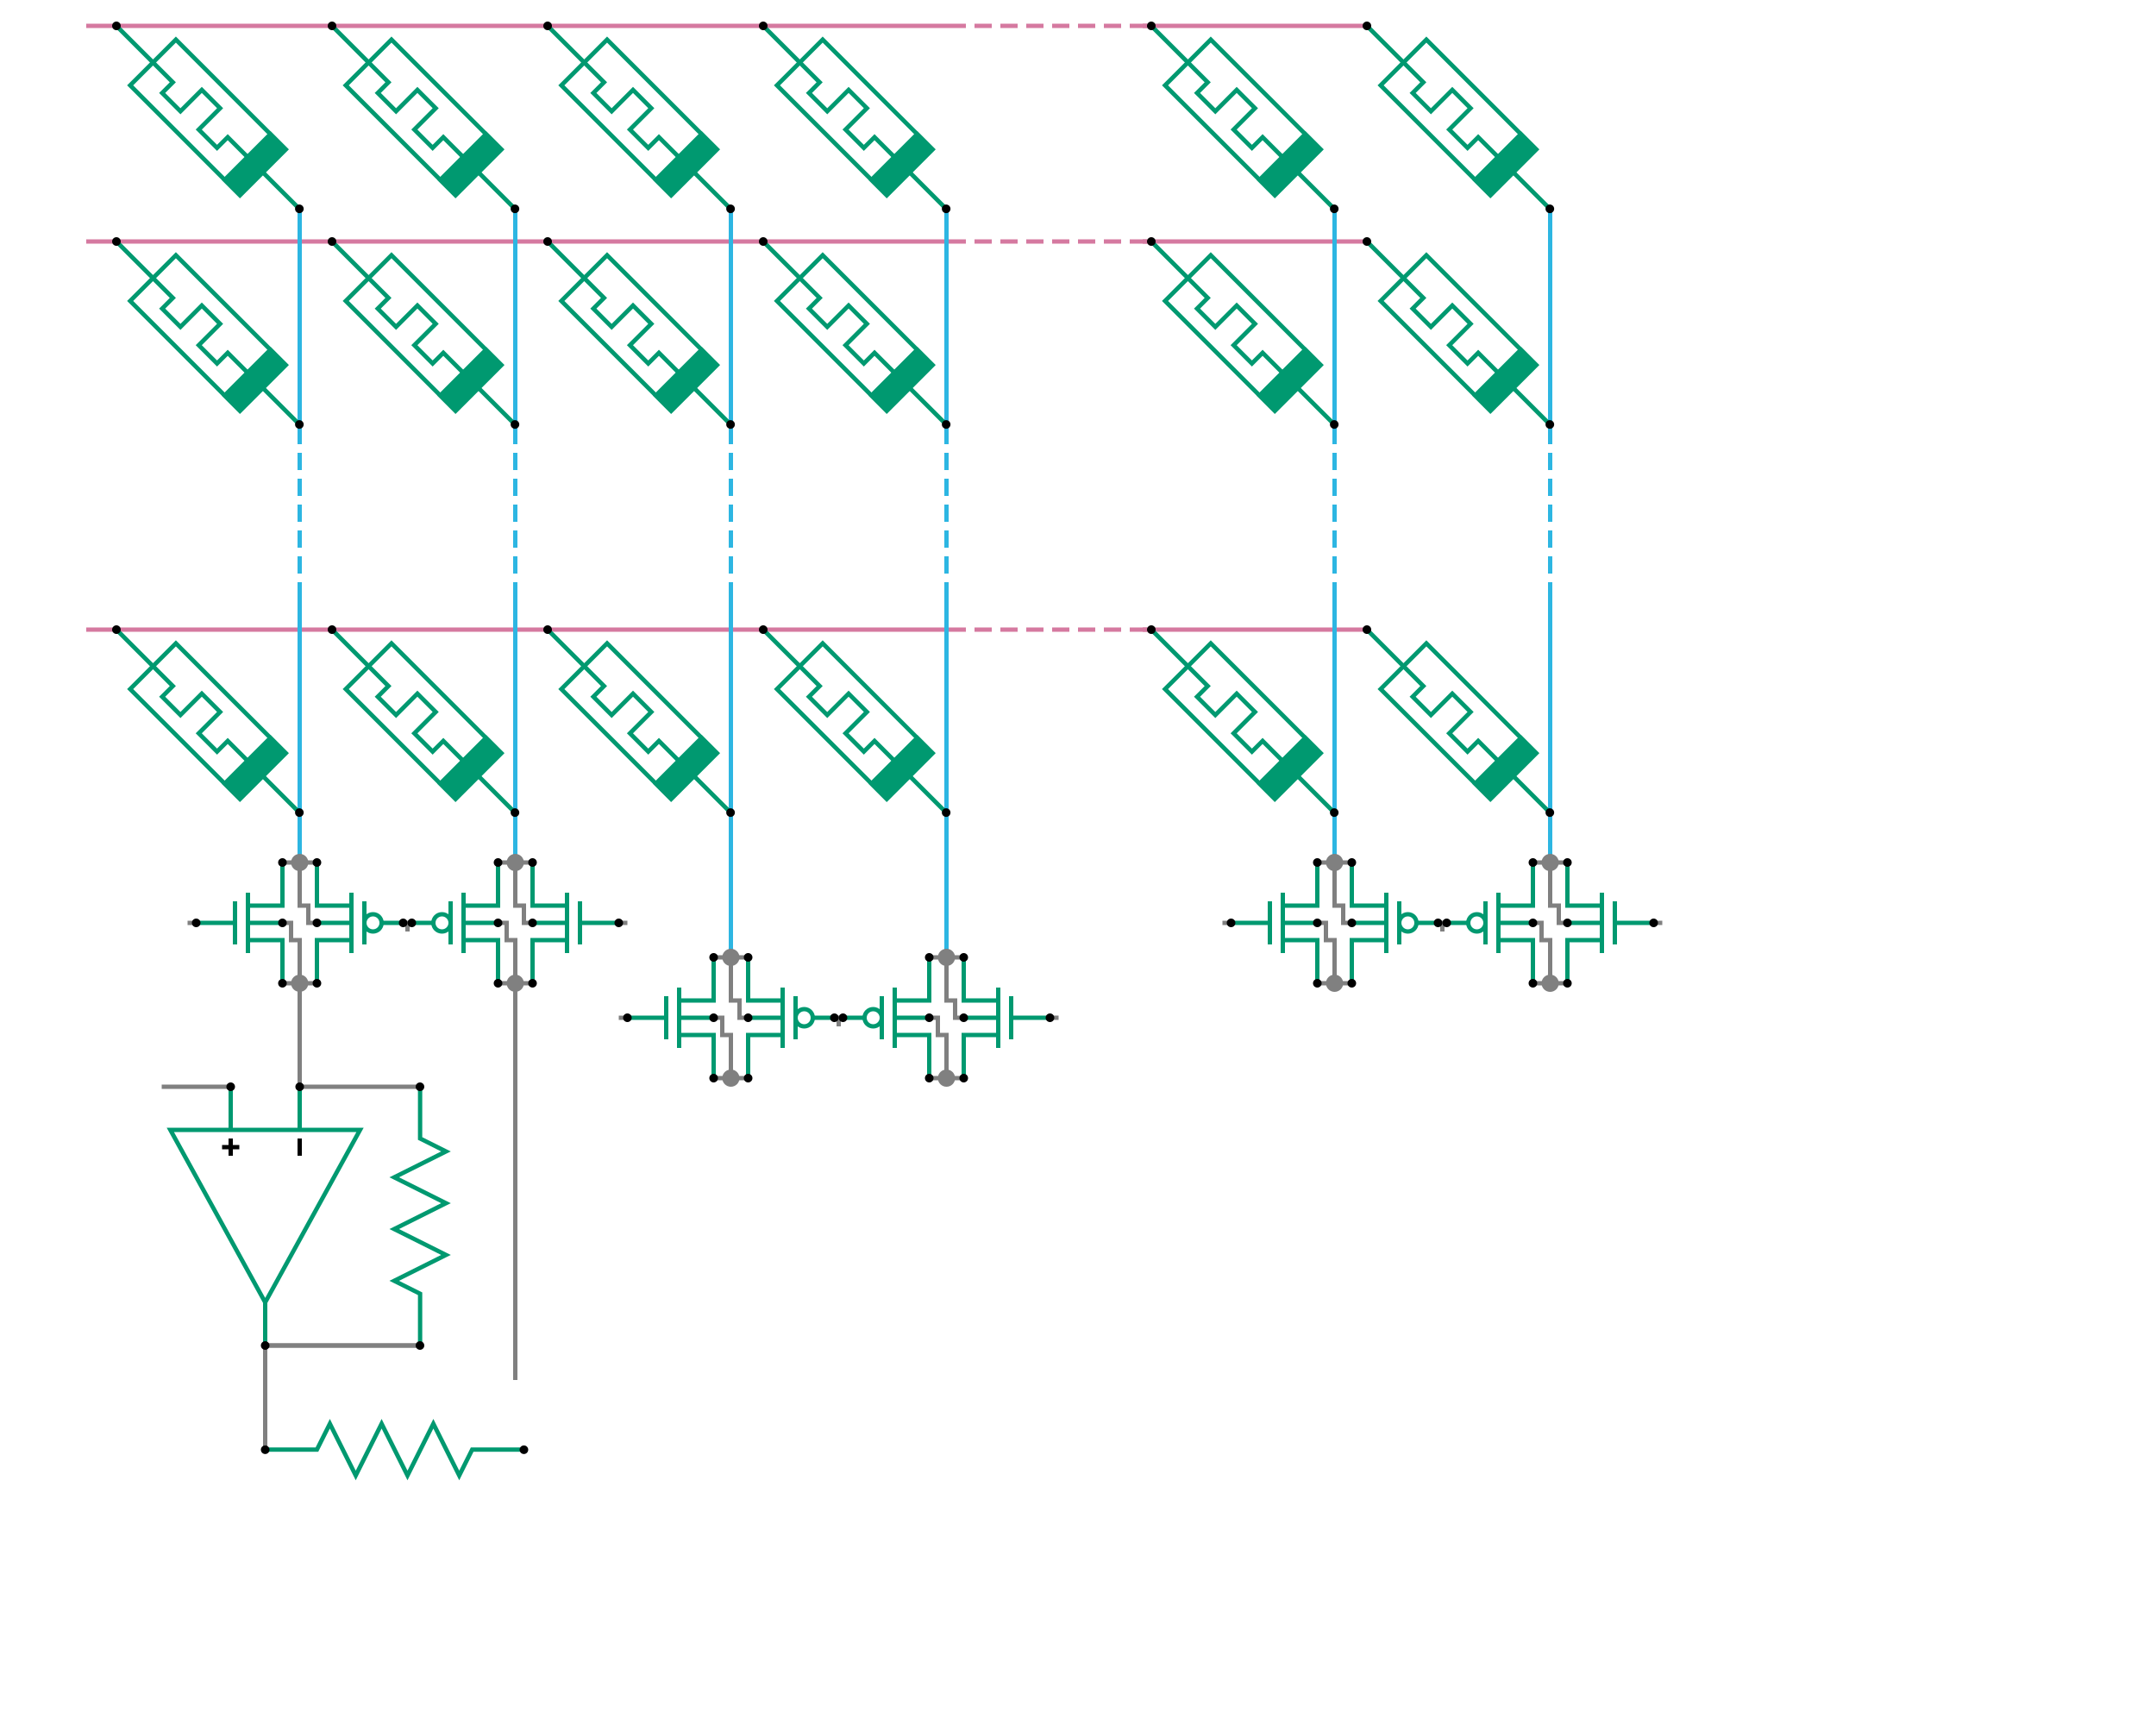
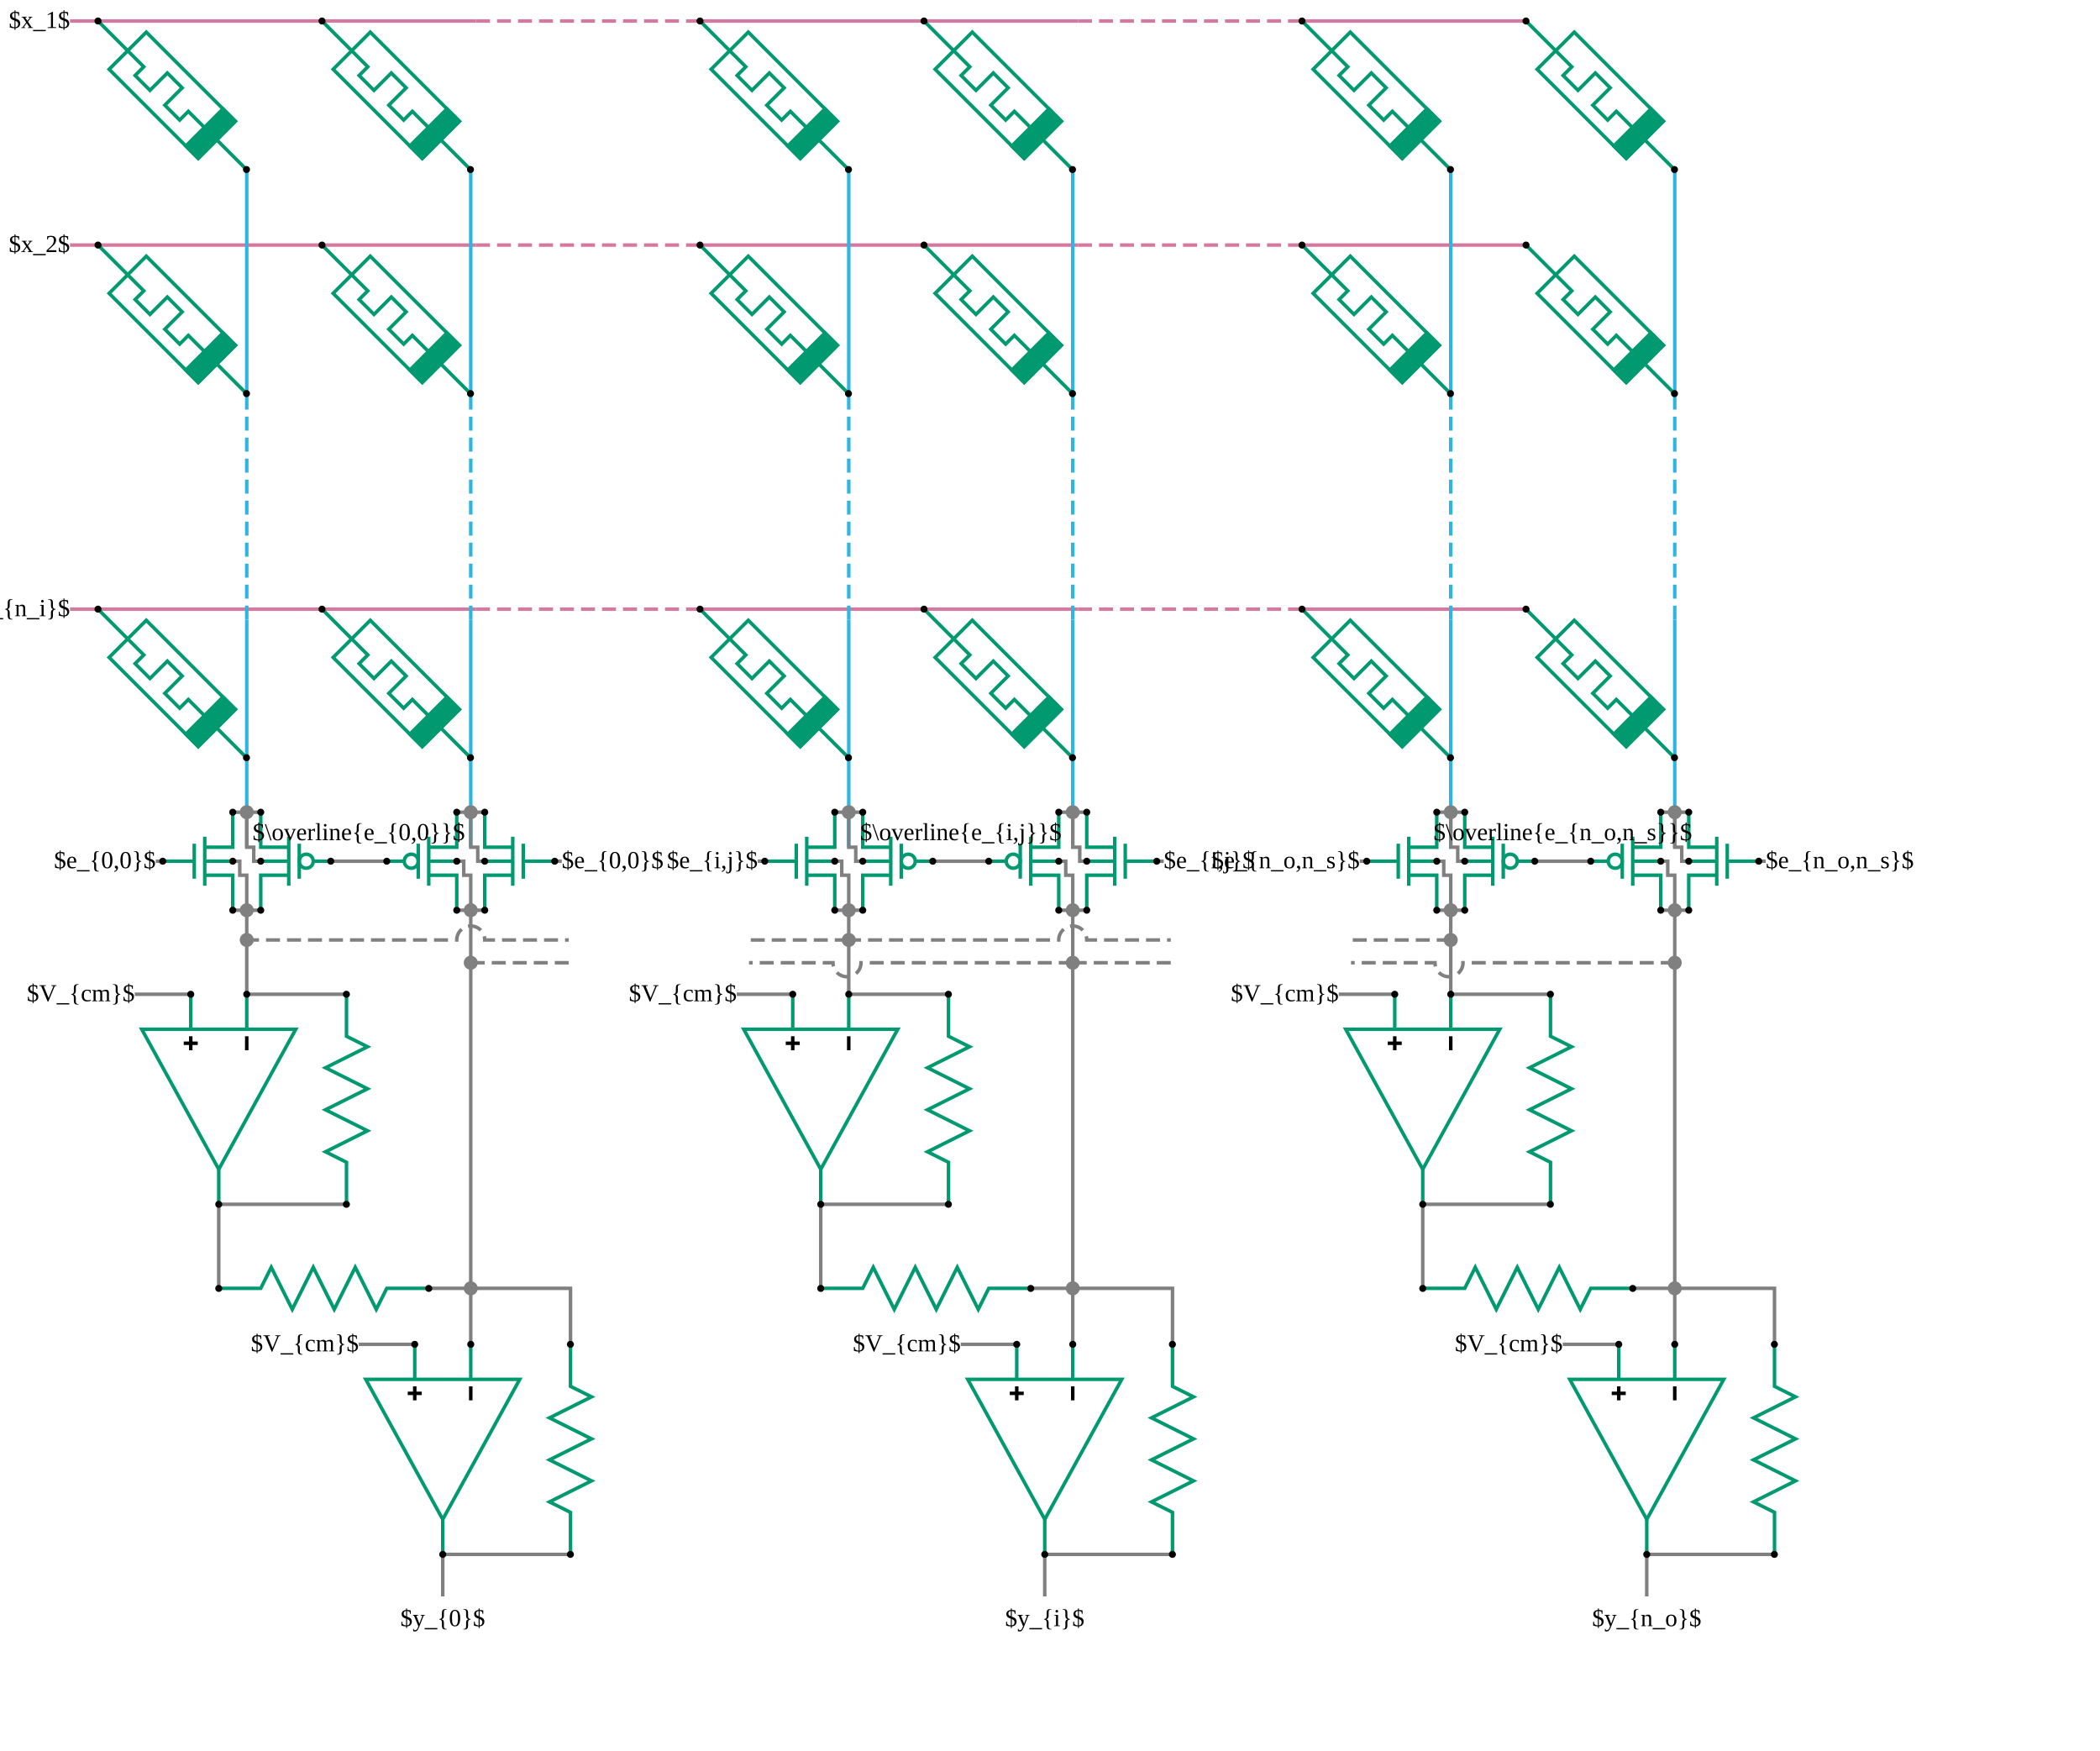
- <svg xmlns="http://www.w3.org/2000/svg" xmlns:xlink="http://www.w3.org/1999/xlink" height="400" version="1.1" viewBox="0 0 500 400" width="500" id="svg708" xml:space="preserve">
+ <svg xmlns="http://www.w3.org/2000/svg" xmlns:xlink="http://www.w3.org/1999/xlink" height="500" version="1.1" viewBox="0 0 600 500" width="600" id="svg708" xml:space="preserve">
  <defs id="defs585">
    <symbol id="memristor" width="64" height="16" refY="50%">
      <g id="g27">
        <path d="m 14,8 h 6.5 v 3.5 h 6 v -7 h 6 v 7 h 6 V 8 H 45" id="center" stroke="currentColor" fill="none" />
        <rect stroke="currentColor" fill="currentColor" id="inter" width="5" x="45" y="0.5" height="15" />
        <rect stroke="currentColor" fill="none" id="outer" width="36" height="15" x="14" y="0.5" />
        <line x1="2" x2="14" y1="8" y2="8" stroke="currentColor" id="line25" />
        <line x1="50" x2="62" y1="8" y2="8" stroke="currentColor" id="line26" />
        <circle fill="#000000" id="circle26" class="pin" cx="2" cy="8" r="1" />
        <circle fill="#000000" class="pin" id="circle27" cx="62" cy="8" r="1" />
      </g>
    </symbol>
    <symbol id="nmos">
      <g id="g25">
        <line x1="14" x2="14" y1="9" y2="23" stroke="currentColor" id="line19-3" />
        <line x1="2" x2="11" y1="16" y2="16" stroke="currentColor" id="line20-6" />
        <line x1="11" x2="11" y1="11" y2="21" stroke="currentColor" id="line21-7" />
        <path d="m 14,20 h 8 v 10" id="path21" fill="none" stroke="currentColor" />
        <path d="m 14,12 h 8 V 2" id="path22" fill="none" stroke="currentColor" />
        <line x1="14" x2="22" y1="16" y2="16" stroke="currentColor" id="line22-5" />
        <circle class="pin" fill="#000000" id="circle22" cx="22" cy="2" r="1" />
        <circle id="circle23" class="pin" fill="#000000" cx="22" cy="16" r="1" />
        <circle id="circle24" class="pin" fill="#000000" cx="2" cy="16" r="1" />
        <circle class="pin" fill="#000000" cx="22" cy="30" r="1" id="circle25" />
      </g>
    </symbol>
    <symbol id="pmos">
      <g id="g19">
        <line x1="14" x2="14" y1="9" y2="23" stroke="currentColor" id="semiCond" />
        <line x1="2" x2="7" y1="16" y2="16" stroke="currentColor" id="gateIn" />
        <line x1="11" x2="11" y1="11" y2="21" stroke="currentColor" id="gate" />
        <path d="m 14,20 h 8 v 10" id="path18" fill="none" stroke="currentColor" />
        <path d="m 14,12 h 8 V 2" id="drain" fill="none" stroke="currentColor" />
        <line x1="14" x2="22" y1="16" y2="16" stroke="currentColor" id="bulkIn" />
        <circle id="circle21294" cx="9" cy="16" r="2" fill="none" stroke="currentColor" />
        <circle class="pin" fill="#000000" id="drainPin" cx="22" cy="2" r="1" />
        <circle id="bulkPin" class="pin" fill="#000000" cx="22" cy="16" r="1" />
        <circle id="gatePin" class="pin" fill="#000000" cx="2" cy="16" r="1" />
        <circle class="pin" fill="#000000" cx="22" cy="30" r="1" id="sourcePin" />
-       </g>
-     </symbol>
-     <symbol id="dcmos" width="32px" height="16px">
-       <g color="#808080" id="g2">
-         <line x1="22" x2="30" y1="2" y2="2" stroke="currentColor" id="line25-3" />
-         <line x1="22" x2="30" y1="30" y2="30" stroke="currentColor" id="line1" />
-         <path d="m 22,16 h 2 v 4 h 2 v 10" id="path2" fill="none" stroke="currentColor" />
-         <path d="M 30,16 H 28 V 12 H 26 V 2" id="path3" fill="none" stroke="currentColor" />
-         <circle fill="currentColor" stroke="none" id="circle11" cx="26" cy="2" r="2" />
-         <circle fill="currentColor" stroke="none" id="circle1" cx="26" cy="30" r="2" />
-         <circle fill="currentColor" stroke="none" id="circle2" cx="76" cy="2" r="2" />
-         <circle fill="currentColor" stroke="none" id="circle3" cx="76" cy="30" r="2" />
-         <line x1="72" x2="80" y1="2" y2="2" stroke="currentColor" id="line3" />
-         <line x1="72" x2="80" y1="30" y2="30" stroke="currentColor" id="line4" />
-         <path d="m 72,16 h 2 v 4 h 2 v 10" id="path4" fill="none" stroke="currentColor" />
-         <path d="M 80,16 H 78 V 12 H 76 V 2" id="path5" fill="none" stroke="currentColor" />
-         <path d="m 50,16 h 2 -1 v 2" id="path6" fill="none" stroke="currentColor" />
-         <line x1="2" x2="0" y1="16" y2="16" stroke="currentColor" id="line6" />
-         <line x1="102" x2="100" y1="16" y2="16" stroke="currentColor" id="line7-6" />
-       </g>
-       <g id="g1" color="#009970">
-         <use xlink:href="#nmos" id="use1-7" x="0" y="0" />
-         <use xlink:href="#pmos" id="use1-6" transform="scale(-1,1)" y="0" x="-52" />
-         <use xlink:href="#nmos" id="use1" x="-102" y="0" transform="scale(-1,1)" />
-         <use xlink:href="#pmos" id="use2" y="0" x="50" />
      </g>
    </symbol>
    <symbol id="opamp">
      <g id="g23">
        <line x1="2" x2="12" y1="32" y2="32" stroke="currentColor" id="pos" />
        <line x1="2" x2="12" y1="16" y2="16" stroke="currentColor" id="line21-3" />
        <path d="M 12,2 V 46 L 52,24 Z" id="path21-6" fill="none" stroke="currentColor" />
        <line x1="52" x2="62" y1="24" y2="24" stroke="currentColor" id="line22-7" />
        <g id="plus">
          <line x1="14" x2="18" y1="32" y2="32" stroke="#000000" id="line105596" />
          <line x1="16" x2="16" y1="30" y2="34" stroke="#000000" id="line105598" />
        </g>
        <line x1="14" x2="18" y1="16" y2="16" stroke="#000000" id="minus" />
        <circle id="plusPin" class="pin" cx="2" cy="32" r="1" />
        <circle id="circle22-5" class="pin" cx="2" cy="16" r="1" />
        <circle id="circle23-3" class="pin" cx="62" cy="24" r="1" />
        <rect id="rect23" width="64" height="48" x="0" y="0" fill="none" stroke="none" />
      </g>
    </symbol>
-     <symbol id="resistor" width="64px" height="16px">
+     <symbol id="resistor" width="64" height="16">
      <g id="g18">
        <path d="m 2,8 h 12 l 3,-6 6,12 6,-12 6,12 6,-12 6,12 3,-6 h 12" id="res" fill="none" stroke="currentColor" />
        <circle id="posPin" fill="#000000" class="pin" cx="2" cy="8.029" r="1" />
        <circle class="pin" fill="#000000" id="circle17" cx="62" cy="8.029" r="1" />
        <rect id="rect17" width="64" height="16" x="0" y="0" fill="none" stroke="none" />
      </g>
    </symbol>
+     <symbol id="dcmos" width="116" height="32">
+       <g color="#808080" id="g2">
+         <line x1="22" x2="30" y1="2" y2="2" stroke="currentColor" id="line25-3" />
+         <line x1="22" x2="30" y1="30" y2="30" stroke="currentColor" id="line1" />
+         <path d="m 22,16 h 2 v 4 h 2 v 10" id="path2" fill="none" stroke="currentColor" />
+         <path d="M 30,16 H 28 V 12 H 26 V 2" id="path3" fill="none" stroke="currentColor" />
+         <circle fill="currentColor" stroke="none" id="circle11" cx="26" cy="2" r="2" />
+         <circle fill="currentColor" stroke="none" id="circle1" cx="26" cy="30" r="2" />
+         <circle fill="currentColor" stroke="none" id="circle2" cx="90" cy="2" r="2" />
+         <circle fill="currentColor" stroke="none" id="circle3" cx="90" cy="30" r="2" />
+         <line x1="86" x2="94" y1="2" y2="2" stroke="currentColor" id="line3" />
+         <line x1="86" x2="94" y1="30" y2="30" stroke="currentColor" id="line4" />
+         <path d="m 86,16 h 2 v 4 h 2 v 10" id="path4" fill="none" stroke="currentColor" />
+         <path d="M 94,16 H 92 V 12 H 90 V 2" id="path5" fill="none" stroke="currentColor" />
+         <path d="M 50,16 H 66" id="path6" fill="none" stroke="currentColor" />
+         <line x1="2" x2="0" y1="16" y2="16" stroke="currentColor" id="line6" />
+         <line x1="116" x2="114" y1="16" y2="16" stroke="currentColor" id="line2-6" />
+       </g>
+       <g color="#009970" id="g3">
+         <use xlink:href="#nmos" id="use1-7" x="0" y="0" />
+         <use xlink:href="#pmos" id="use1-6" transform="scale(-1,1)" y="0" x="-52" />
+         <use xlink:href="#nmos" id="use1" x="-116" y="0" transform="scale(-1,1)" />
+         <use xlink:href="#pmos" id="use2" y="0" x="64" />
+       </g>
+     </symbol>
  </defs>
  <style id="style6" />
-   <g id="wires" color="grey">
-     <line x1="97.5" y1="312" x2="61.5" y2="312" stroke="currentColor" id="line5" />
-     <line x1="119.5" y1="228" x2="119.5" y2="320" stroke="currentColor" id="line33" />
-     <line x1="37.5" y1="252" x2="53.5" y2="252" stroke="currentColor" id="line34" />
-     <path d="m 69.5,228 v 24 h 28" id="path34" stroke="currentColor" fill="none" />
-     <path d="m 97.5,312 h -36 v 24" id="path35" stroke="currentColor" fill="none" />
-   </g>
+   <g id="wires0" color="#808080">
+     <line x1="38.5" y1="284" x2="54.5" y2="284" stroke="currentColor" id="line34" />
+     <path d="m 70.5,260 v 24 H 99" id="path34" stroke="currentColor" fill="none" />
+     <path d="M 99,344 H 62.5 v 24" id="path35" stroke="currentColor" fill="none" />
+     <path d="M 134.5,260 V 384" id="path7" stroke="currentColor" fill="none" />
+     <path d="m 118.5,384 h -16" id="path33" stroke="currentColor" fill="none" />
+     <path d="m 163,444 h -36.5 v 12" id="path36" stroke="currentColor" fill="none" />
+     <path d="M 122.5,368 H 163 v 16" id="path24" stroke="currentColor" fill="none" />
+     <circle fill="currentColor" stroke="none" id="circle40" cx="134.5" cy="275" r="2" />
+     <circle fill="currentColor" stroke="none" id="circle41" cx="70.5" cy="268.5" r="2" />
+     <circle fill="currentColor" stroke="none" id="circle11-5" cx="134.5" cy="368" r="2" />
+     <path d="m 70,268.5 h 60.5 a 4,4 0 0 1 8,0 h 24" id="path63" stroke="currentColor" fill="none" stroke-dasharray="4 2" />
+     <path d="m 134.5,275 h 28" id="path64" stroke="currentColor" fill="none" stroke-dasharray="4, 2" />
+     <text stroke="none" fill="#000000" font-size="7px" x="38.5" y="286" id="text72" text-anchor="end">$V_{cm}$</text>
+     <text stroke="none" fill="#000000" font-size="7px" x="102.5" y="386" id="text73" text-anchor="end">$V_{cm}$</text>
+     <text stroke="none" fill="#000000" font-size="7px" x="126.5" y="464.5" id="text74" text-anchor="middle">$y_{0}$</text>
+   </g>
+   <g id="wires1" color="#808080">
+     <line x1="210.5" y1="284" x2="226.5" y2="284" stroke="currentColor" id="line24" />
+     <path d="m 242.5,260 v 24 H 271" id="path25" stroke="currentColor" fill="none" />
+     <path d="m 271,344 h -36.5 v 24" id="path26" stroke="currentColor" fill="none" />
+     <path d="M 306.5,260 V 384" id="path27" stroke="currentColor" fill="none" />
+     <path d="m 290.5,384 h -16" id="path28" stroke="currentColor" fill="none" />
+     <path d="m 335,444 h -36.5 v 12" id="path29" stroke="currentColor" fill="none" />
+     <path d="M 294.5,368 H 335 v 16" id="path30" stroke="currentColor" fill="none" />
+     <circle fill="currentColor" stroke="none" id="circle30" cx="306.5" cy="368" r="2" />
+     <circle fill="currentColor" stroke="none" id="circle38" cx="306.5" cy="275" r="2" />
+     <circle fill="currentColor" stroke="none" id="circle39" cx="242.5" cy="268.5" r="2" />
+     <path d="m 242.5,268.5 h -28" id="path37" stroke="currentColor" fill="none" stroke-dasharray="4 2" />
+     <path d="m 306.5,275 h -60.5 a 4,4 0 0 1 -8,0 h -24" id="path61" stroke="currentColor" fill="none" stroke-dasharray="4, 2" />
+     <path d="m 242,268.5 h 60.5 a 4,4 0 0 1 8,0 h 24" id="path65" stroke="currentColor" fill="none" stroke-dasharray="4, 2" />
+     <path d="m 306.5,275 h 28" id="path66" stroke="currentColor" fill="none" stroke-dasharray="4, 2" />
+     <text stroke="none" fill="#000000" font-size="7px" x="210.5" y="286" id="text75" text-anchor="end">$V_{cm}$</text>
+     <text stroke="none" fill="#000000" font-size="7px" x="274.5" y="386" id="text76" text-anchor="end">$V_{cm}$</text>
+     <text stroke="none" fill="#000000" font-size="7px" x="298.5" y="464.5" id="text77" text-anchor="middle">$y_{i}$</text>
+   </g>
+   <g id="wires2" color="#808080">
+     <line x1="382.5" y1="284" x2="398.5" y2="284" stroke="currentColor" id="line77" />
+     <path d="m 414.5,260 v 24 h 28.5" id="path77" stroke="currentColor" fill="none" />
+     <path d="m 443,344 h -36.5 v 24" id="path78" stroke="currentColor" fill="none" />
+     <path d="M 478.5,260 V 384" id="path79" stroke="currentColor" fill="none" />
+     <path d="m 462.5,384 h -16" id="path80" stroke="currentColor" fill="none" />
+     <path d="m 507,444 h -36.5 v 12" id="path81" stroke="currentColor" fill="none" />
+     <path d="m 466.5,368 h 40.5 v 16" id="path82" stroke="currentColor" fill="none" />
+     <circle fill="currentColor" stroke="none" id="circle82" cx="478.5" cy="368" r="2" />
+     <circle fill="currentColor" stroke="none" id="circle83" cx="478.5" cy="275" r="2" />
+     <circle fill="currentColor" stroke="none" id="circle84" cx="414.5" cy="268.5" r="2" />
+     <path d="m 414.5,268.5 h -28" id="path84" stroke="currentColor" fill="none" stroke-dasharray="4, 2" />
+     <path d="m 478.5,275 h -60.5 a 4,4 0 0 1 -8,0 h -24" id="path85" stroke="currentColor" fill="none" stroke-dasharray="4, 2" />
+     <text stroke="none" fill="#000000" font-size="7px" x="382.5" y="286" id="text87" text-anchor="end">$V_{cm}$</text>
+     <text stroke="none" fill="#000000" font-size="7px" x="446.5" y="386" id="text88" text-anchor="end">$V_{cm}$</text>
+     <text stroke="none" fill="#000000" font-size="7px" x="470.5" y="464.5" id="text89" text-anchor="middle">$y_{n_o}$</text>
+   </g>
+   <path d="m 474.5,270 v 24 h -104 -64" id="path38" stroke="currentColor" fill="none" style="display:none" />
  <g id="voltLines" color="#d579a0">
-     <text stroke="none" fill="#000000" font-size="7px" x="20" y="8" id="textV1" text-anchor="end" style="display:none">$V_1$</text>
-     <text stroke="none" fill="#000000" font-size="7px" x="20" y="58" id="textV2" text-anchor="end" style="display:none">$V_2$</text>
-     <text stroke="none" fill="#000000" font-size="7px" x="20" y="108" id="textV3" text-anchor="end" style="display:none">$V_3$</text>
+     <text stroke="none" fill="#000000" font-size="7px" x="20" y="8" id="textV1" text-anchor="end">$x_1$</text>
+     <text stroke="none" fill="#000000" font-size="7px" x="20" y="72" id="textV2" text-anchor="end">$x_2$</text>
+     <text stroke="none" fill="#000000" font-size="7px" x="20" y="176" id="text45" text-anchor="end">$x_{n_i}$</text>
    <g id="voltline1">
-       <line x1="20" y1="6" x2="220" y2="6" stroke="currentColor" id="V1" />
-       <line x1="220" y1="6" x2="266" y2="6" stroke="currentColor" id="line7" stroke-dasharray="4 2" />
-       <line x1="265" y1="6" x2="317" y2="6" stroke="currentColor" id="line2" />
+       <line x1="20" y1="6" x2="136" y2="6" stroke="currentColor" id="V1" />
+       <line x1="136" y1="6" x2="200" y2="6" stroke="currentColor" id="line49" stroke-dasharray="4, 2" />
+       <line x1="200" y1="6" x2="308" y2="6" stroke="currentColor" id="line48" />
+       <line x1="308" y1="6" x2="372" y2="6" stroke="currentColor" id="line7" stroke-dasharray="4, 2" />
+       <line x1="372" y1="6" x2="436" y2="6" stroke="currentColor" id="line2" />
    </g>
    <g id="voltline2">
-       <line x1="20" y1="56" x2="220" y2="56" stroke="currentColor" id="line8" />
-       <line x1="220" y1="56" x2="266" y2="56" stroke="currentColor" id="line9" stroke-dasharray="4, 2" />
-       <line x1="265" y1="56" x2="317" y2="56" stroke="currentColor" id="line10" />
+       <line x1="20" y1="70" x2="136" y2="70" stroke="currentColor" id="line50" />
+       <line x1="136" y1="70" x2="200" y2="70" stroke="currentColor" id="line51" stroke-dasharray="4, 2" />
+       <line x1="200" y1="70" x2="308" y2="70" stroke="currentColor" id="line52" />
+       <line x1="308" y1="70" x2="372" y2="70" stroke="currentColor" id="line53" stroke-dasharray="4, 2" />
+       <line x1="372" y1="70" x2="436" y2="70" stroke="currentColor" id="line54" />
    </g>
    <g id="voltline3">
-       <line x1="20" y1="146" x2="220" y2="146" stroke="currentColor" id="line11" />
-       <line x1="220" y1="146" x2="266" y2="146" stroke="currentColor" id="line12" stroke-dasharray="4, 2" />
-       <line x1="265" y1="146" x2="317" y2="146" stroke="currentColor" id="line13" />
+       <line x1="20" y1="174" x2="136" y2="174" stroke="currentColor" id="line55" />
+       <line x1="136" y1="174" x2="200" y2="174" stroke="currentColor" id="line56" stroke-dasharray="4, 2" />
+       <line x1="200" y1="174" x2="308" y2="174" stroke="currentColor" id="line57" />
+       <line x1="308" y1="174" x2="372" y2="174" stroke="currentColor" id="line58" stroke-dasharray="4, 2" />
+       <line x1="372" y1="174" x2="436" y2="174" stroke="currentColor" id="line59" />
    </g>
  </g>
  <g id="currentLines" color="#2db6e2">
-     <text stroke="none" fill="#000000" font-size="7px" x="70" id="textI1" text-anchor="middle" y="173" style="display:none">$I_1$</text>
-     <text stroke="none" fill="#000000" font-size="6.177px" x="120.004" id="textI2" text-anchor="middle" y="172.756" style="display:none;stroke-width:1">$I_2$</text>
-     <text stroke="none" fill="#000000" font-size="7px" x="170" id="textI3" text-anchor="middle" y="173" style="display:none">$I_1$</text>
-     <text stroke="none" fill="#000000" font-size="7px" x="220" id="textI4" text-anchor="middle" y="173" style="display:none">$I_2$</text>
    <g id="curline1">
-       <line x1="69.5" y1="48" x2="69.5" y2="99" stroke="currentColor" id="I1" />
-       <line x1="69.5" y1="99" x2="69.5" y2="139" stroke="currentColor" id="line14" stroke-dasharray="4 2" />
-       <line x1="69.5" y1="139" x2="69.5" y2="200" stroke="currentColor" id="line15" />
+       <line x1="70.5" y1="48" x2="70.5" y2="113" stroke="currentColor" id="I1" />
+       <line x1="70.5" y1="113" x2="70.5" y2="177" stroke="currentColor" id="line14" stroke-dasharray="4, 2" style="stroke-width:1" />
+       <line x1="70.5" y1="177" x2="70.5" y2="242" stroke="currentColor" id="line15" />
    </g>
    <g id="curline2">
-       <line x1="119.5" y1="48" x2="119.5" y2="99" stroke="currentColor" id="line16" />
-       <line x1="119.5" y1="99" x2="119.5" y2="139" stroke="currentColor" id="line17" stroke-dasharray="4, 2" />
-       <line x1="119.5" y1="139" x2="119.5" y2="200" stroke="currentColor" id="line18" />
+       <line x1="134.5" y1="48" x2="134.5" y2="113" stroke="currentColor" id="line5" />
+       <line x1="134.5" y1="113" x2="134.5" y2="177" stroke="currentColor" id="line8" stroke-dasharray="4, 2" style="stroke-width:1" />
+       <line x1="134.5" y1="177" x2="134.5" y2="242" stroke="currentColor" id="line9" />
    </g>
    <g id="curline3">
-       <line x1="169.5" y1="48" x2="169.5" y2="99" stroke="currentColor" id="line19" />
-       <line x1="169.5" y1="99" x2="169.5" y2="139" stroke="currentColor" id="line20" stroke-dasharray="4, 2" />
-       <line x1="169.5" y1="139" x2="169.5" y2="222" stroke="currentColor" id="line21" />
+       <line x1="242.5" y1="48" x2="242.5" y2="113" stroke="currentColor" id="line10" />
+       <line x1="242.5" y1="113" x2="242.5" y2="177" stroke="currentColor" id="line11" stroke-dasharray="4, 2" style="stroke-width:1" />
+       <line x1="242.5" y1="177" x2="242.5" y2="242" stroke="currentColor" id="line12" />
    </g>
    <g id="curline4">
-       <line x1="219.5" y1="48" x2="219.5" y2="99" stroke="currentColor" id="line22" />
-       <line x1="219.5" y1="99" x2="219.5" y2="139" stroke="currentColor" id="line23" stroke-dasharray="4, 2" />
-       <line x1="219.5" y1="139" x2="219.5" y2="222" stroke="currentColor" id="line24" />
+       <line x1="306.5" y1="48" x2="306.5" y2="113" stroke="currentColor" id="line13" />
+       <line x1="306.5" y1="113" x2="306.5" y2="177" stroke="currentColor" id="line16" stroke-dasharray="4, 2" style="stroke-width:1" />
+       <line x1="306.5" y1="177" x2="306.5" y2="242" stroke="currentColor" id="line17" />
    </g>
    <g id="curline5">
-       <line x1="309.5" y1="48" x2="309.5" y2="99" stroke="currentColor" id="line27" />
-       <line x1="309.5" y1="99" x2="309.5" y2="139" stroke="currentColor" id="line28" stroke-dasharray="4, 2" />
-       <line x1="309.5" y1="139" x2="309.5" y2="200" stroke="currentColor" id="line29" />
+       <line x1="414.5" y1="48" x2="414.5" y2="113" stroke="currentColor" id="line18" />
+       <line x1="414.5" y1="113" x2="414.5" y2="177" stroke="currentColor" id="line19" stroke-dasharray="4, 2" style="stroke-width:1" />
+       <line x1="414.5" y1="177" x2="414.5" y2="242" stroke="currentColor" id="line20" />
    </g>
    <g id="curline6">
-       <line x1="359.5" y1="48" x2="359.5" y2="99" stroke="currentColor" id="line30" />
-       <line x1="359.5" y1="99" x2="359.5" y2="139" stroke="currentColor" id="line31" stroke-dasharray="4, 2" />
-       <line x1="359.5" y1="139" x2="359.5" y2="200" stroke="currentColor" id="line32" />
+       <line x1="478.5" y1="48" x2="478.5" y2="113" stroke="currentColor" id="line21" />
+       <line x1="478.5" y1="113" x2="478.5" y2="177" stroke="currentColor" id="line22" stroke-dasharray="4, 2" style="stroke-width:1" />
+       <line x1="478.5" y1="177" x2="478.5" y2="242" stroke="currentColor" id="line23" />
    </g>
  </g>
  <g id="elements" color="#009970">
    <g id="memristors">
-       <use xlink:href="#memristor" x="0" y="0" id="1_1" transform="rotate(45,16.91421,37.17767)" />
-       <use xlink:href="#memristor" x="0" y="0" id="1_2" transform="rotate(45,41.91421,97.53301)" />
-       <use xlink:href="#memristor" x="0" y="0" id="1_3" transform="rotate(45,66.91421,157.8884)" />
-       <use xlink:href="#memristor" x="0" y="0" id="1_4" transform="rotate(45,91.91421,218.2437)" />
-       <use xlink:href="#memristor" x="0" y="0" id="2_1" transform="rotate(45,-43.44112,62.17767)" />
-       <use xlink:href="#memristor" x="0" y="0" id="2_2" transform="rotate(45,-18.44112,122.533)" />
-       <use xlink:href="#memristor" x="0" y="0" id="2_3" transform="rotate(45,6.558875,182.8884)" />
-       <use xlink:href="#memristor" x="0" y="0" id="2_4" transform="rotate(45,31.55888,243.2437)" />
-       <use xlink:href="#memristor" x="0" y="0" id="3_1" transform="rotate(45,-152.0807,107.1777)" />
-       <use xlink:href="#memristor" x="0" y="0" id="3_2" transform="rotate(45,-127.0807,167.533)" />
-       <use xlink:href="#memristor" x="0" y="0" id="3_3" transform="rotate(45,-102.0807,227.8884)" />
-       <use xlink:href="#memristor" x="0" y="0" id="3_4" transform="rotate(45,-77.08074,288.2437)" />
-       <use xlink:href="#memristor" x="0" y="0" id="1_5" transform="rotate(45,136.9142,326.8833)" />
-       <use xlink:href="#memristor" x="0" y="0" id="1_6" transform="rotate(45,161.9142,387.2386)" />
-       <use xlink:href="#memristor" x="0" y="0" id="2_5" transform="rotate(45,76.55888,351.8833)" />
-       <use xlink:href="#memristor" x="0" y="0" id="2_6" transform="rotate(45,101.5589,412.2386)" />
-       <use xlink:href="#memristor" x="0" y="0" id="3_5" transform="rotate(45,-32.08074,396.8833)" />
-       <use xlink:href="#memristor" x="0" y="0" id="3_6" transform="rotate(45,-7.080738,457.2386)" />
-     </g>
-     <use xlink:href="#opamp" id="opamp0" transform="rotate(90,-82.25,167.75)" />
-     <use xlink:href="#resistor" id="res0" transform="rotate(90,-72.28664,177.7134)" />
-     <use xlink:href="#resistor" id="res1" transform="translate(59.5,328.1387)" />
-   </g>
-   <use xlink:href="#dcmos" id="use3" x="43.5" y="198" />
-   <use xlink:href="#dcmos" id="use3-2" x="143.5" y="220" />
-   <use xlink:href="#dcmos" id="use4" x="283.5" y="198" />
+       <use xlink:href="#memristor" x="0" y="0" id="1_1" transform="rotate(45,17.41421,38.38478)" />
+       <use xlink:href="#memristor" x="0" y="0" id="1_2" transform="rotate(45,49.41421,115.6396)" />
+       <use xlink:href="#memristor" x="0" y="0" id="1_3" transform="rotate(45,103.4142,246.0071)" />
+       <use xlink:href="#memristor" x="0" y="0" id="1_4" transform="rotate(45,135.4142,323.262)" />
+       <use xlink:href="#memristor" x="0" y="0" id="2_1" transform="rotate(45,-59.84063,70.38478)" />
+       <use xlink:href="#memristor" x="0" y="0" id="2_2" transform="rotate(45,-27.84062,147.6396)" />
+       <use xlink:href="#memristor" x="0" y="0" id="2_3" transform="rotate(45,26.15937,278.0072)" />
+       <use xlink:href="#memristor" x="0" y="0" id="2_4" transform="rotate(45,58.15937,355.262)" />
+       <use xlink:href="#memristor" x="0" y="0" id="3_1" transform="rotate(45,-185.3797,122.3848)" />
+       <use xlink:href="#memristor" x="0" y="0" id="3_2" transform="rotate(45,-153.3797,199.6396)" />
+       <use xlink:href="#memristor" x="0" y="0" id="3_3" transform="rotate(45,-99.37974,330.0072)" />
+       <use xlink:href="#memristor" x="0" y="0" id="3_4" transform="rotate(45,-67.37974,407.262)" />
+       <use xlink:href="#memristor" x="0" y="0" id="1_5" transform="rotate(45,189.4142,453.6295)" />
+       <use xlink:href="#memristor" x="0" y="0" id="1_6" transform="rotate(45,221.4142,530.8843)" />
+       <use xlink:href="#memristor" x="0" y="0" id="2_5" transform="rotate(45,112.1594,485.6295)" />
+       <use xlink:href="#memristor" x="0" y="0" id="2_6" transform="rotate(45,144.1594,562.8843)" />
+       <use xlink:href="#memristor" x="0" y="0" id="3_5" transform="rotate(45,-13.37974,537.6295)" />
+       <use xlink:href="#memristor" x="0" y="0" id="3_6" transform="rotate(45,18.62026,614.8843)" />
+     </g>
+     <use xlink:href="#opamp" id="opamp0" transform="rotate(90,-97.75,184.25)" />
+     <use xlink:href="#resistor" id="res0" transform="rotate(90,-87.5,194.5)" />
+     <use xlink:href="#resistor" id="res1" x="59.5" y="328" transform="translate(1,32)" />
+     <use xlink:href="#opamp" id="opamp1" transform="rotate(90,-115.75,266.25)" />
+     <use xlink:href="#resistor" id="res2" transform="rotate(90,-105.5,276.5)" />
+     <use xlink:href="#opamp" id="opamp2" transform="rotate(90,-11.75,270.25)" />
+     <use xlink:href="#resistor" id="res3" transform="rotate(90,-1.5,280.5)" />
+     <use xlink:href="#resistor" id="res4" x="59.5" y="328" transform="translate(173,32)" />
+     <use xlink:href="#opamp" id="opamp3" transform="rotate(90,-29.75,352.25)" />
+     <use xlink:href="#resistor" id="res5" transform="rotate(90,-19.5,362.5)" />
+     <use xlink:href="#opamp" id="opamp4" transform="rotate(90,74.25,356.25)" />
+     <use xlink:href="#resistor" id="res6" transform="rotate(90,84.5,366.5)" />
+     <use xlink:href="#resistor" id="res7" x="59.5" y="328" transform="translate(345,32)" />
+     <use xlink:href="#opamp" id="opamp5" transform="rotate(90,56.25,438.25)" />
+     <use xlink:href="#resistor" id="res8" transform="rotate(90,66.5,448.5)" />
+   </g>
+   <g id="cmos-swicthes">
+     <use xlink:href="#dcmos" id="use3" x="43.5" y="230" transform="translate(1.000093)" />
+     <text stroke="none" fill="#000000" font-size="7px" x="44.5" y="248" id="text46" text-anchor="end">$e_{0,0}$</text>
+     <text stroke="none" fill="#000000" font-size="7px" x="102.5" y="240" id="text47" text-anchor="middle">$\overline{e_{0,0}}$</text>
+     <text stroke="none" fill="#000000" font-size="7px" x="160.5" y="248" id="text48" text-anchor="begin">$e_{0,0}$</text>
+     <use xlink:href="#dcmos" id="use3-2" x="216.5" y="230" />
+     <text stroke="none" fill="#000000" font-size="7px" x="216.5" y="248" id="text66" text-anchor="end">$e_{i,j}$</text>
+     <text stroke="none" fill="#000000" font-size="7px" x="274.5" y="240" id="text67" text-anchor="middle">$\overline{e_{i,j}}$</text>
+     <text stroke="none" fill="#000000" font-size="7px" x="332.5" y="248" id="text68" text-anchor="begin">$e_{i,j}$</text>
+     <use xlink:href="#dcmos" id="use4" x="388.5" y="230" />
+     <text stroke="none" fill="#000000" font-size="7px" x="388.5" y="248" id="text69" text-anchor="end">$e_{n_o,n_s}$</text>
+     <text stroke="none" fill="#000000" font-size="7px" x="446.5" y="240" id="text70" text-anchor="middle">$\overline{e_{n_o,n_s}}$</text>
+     <text stroke="none" fill="#000000" font-size="7px" x="504.5" y="248" id="text71" text-anchor="begin">$e_{n_o,n_s}$</text>
+   </g>
</svg>
